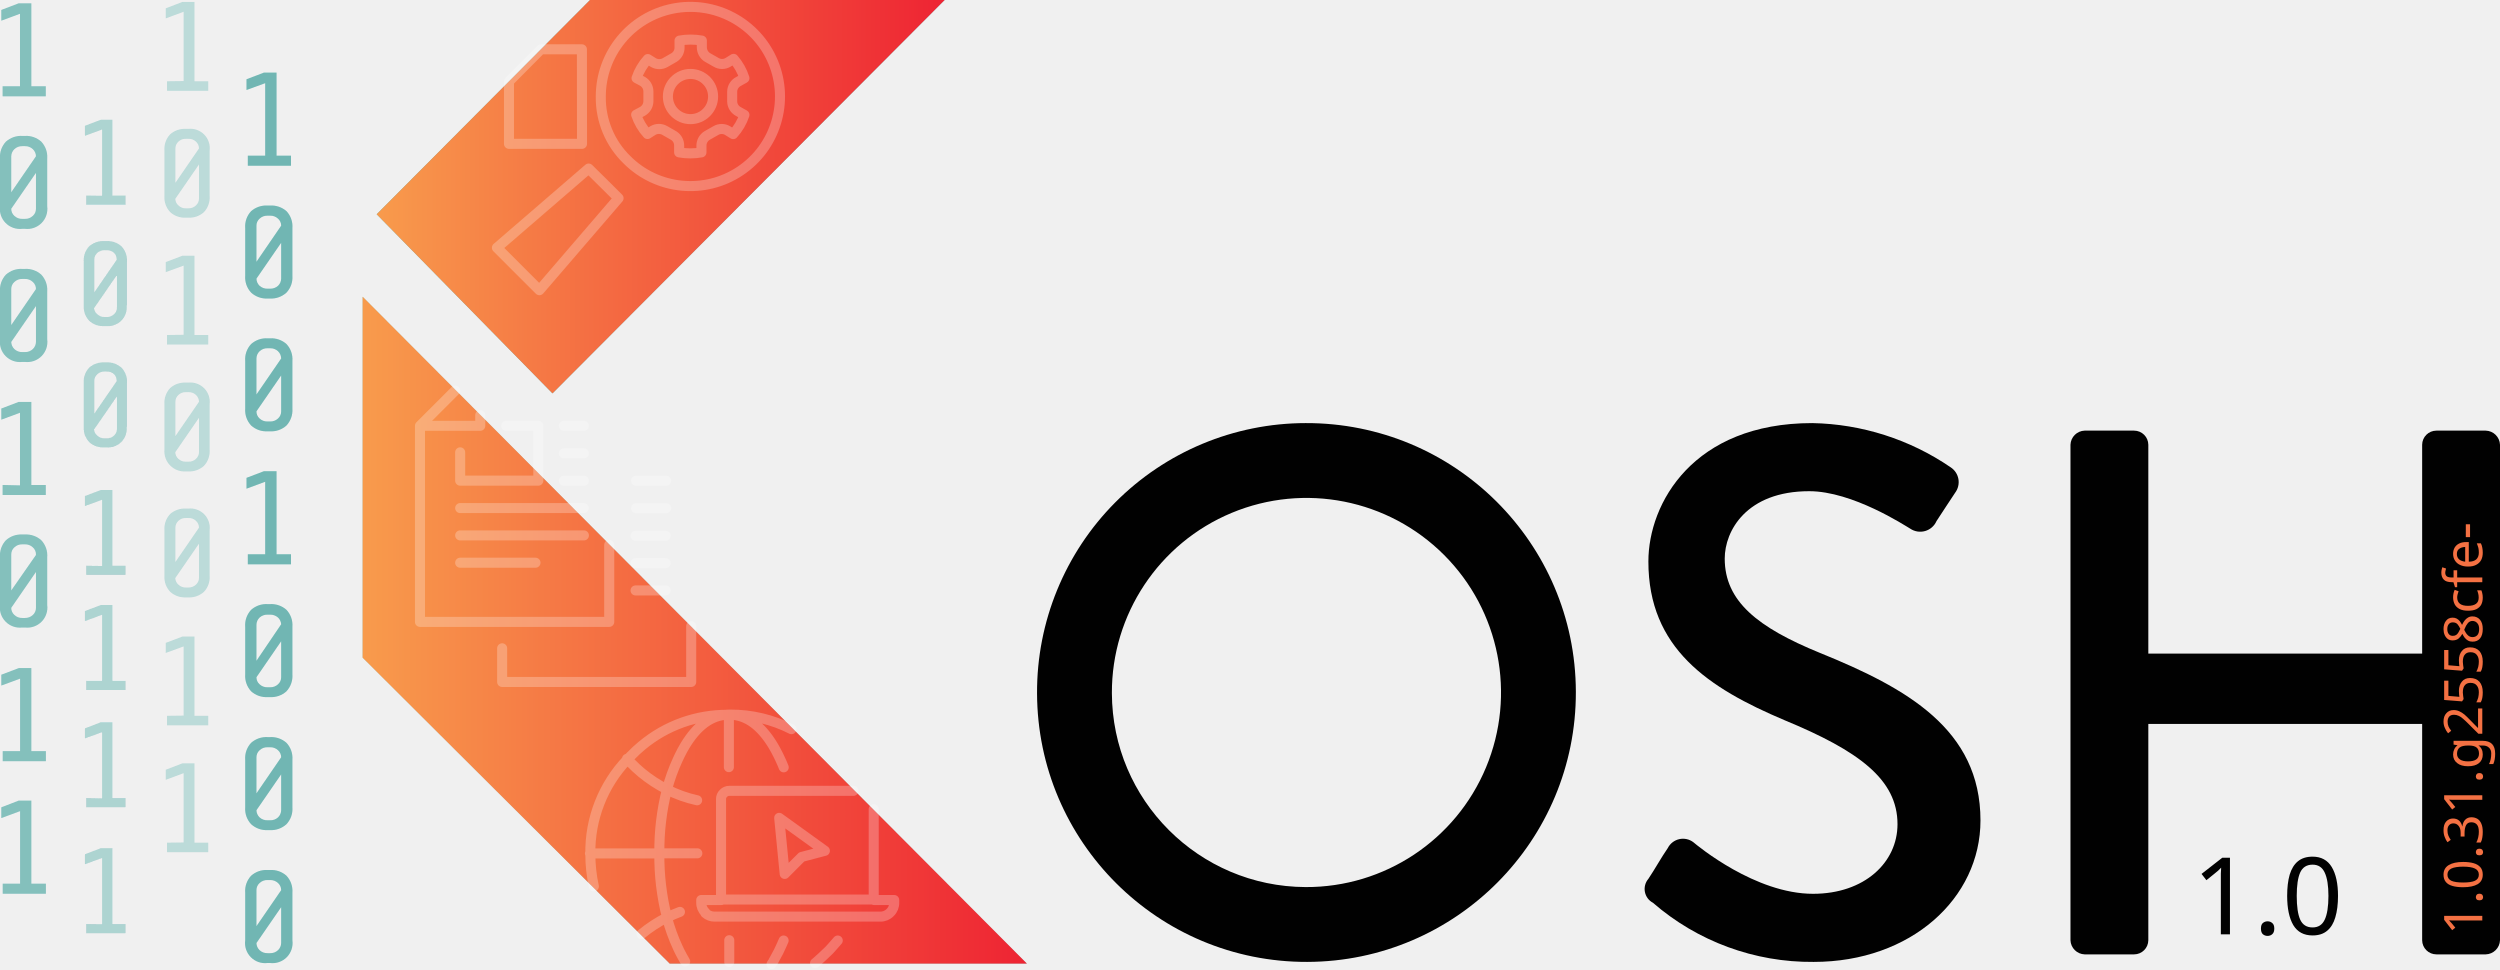
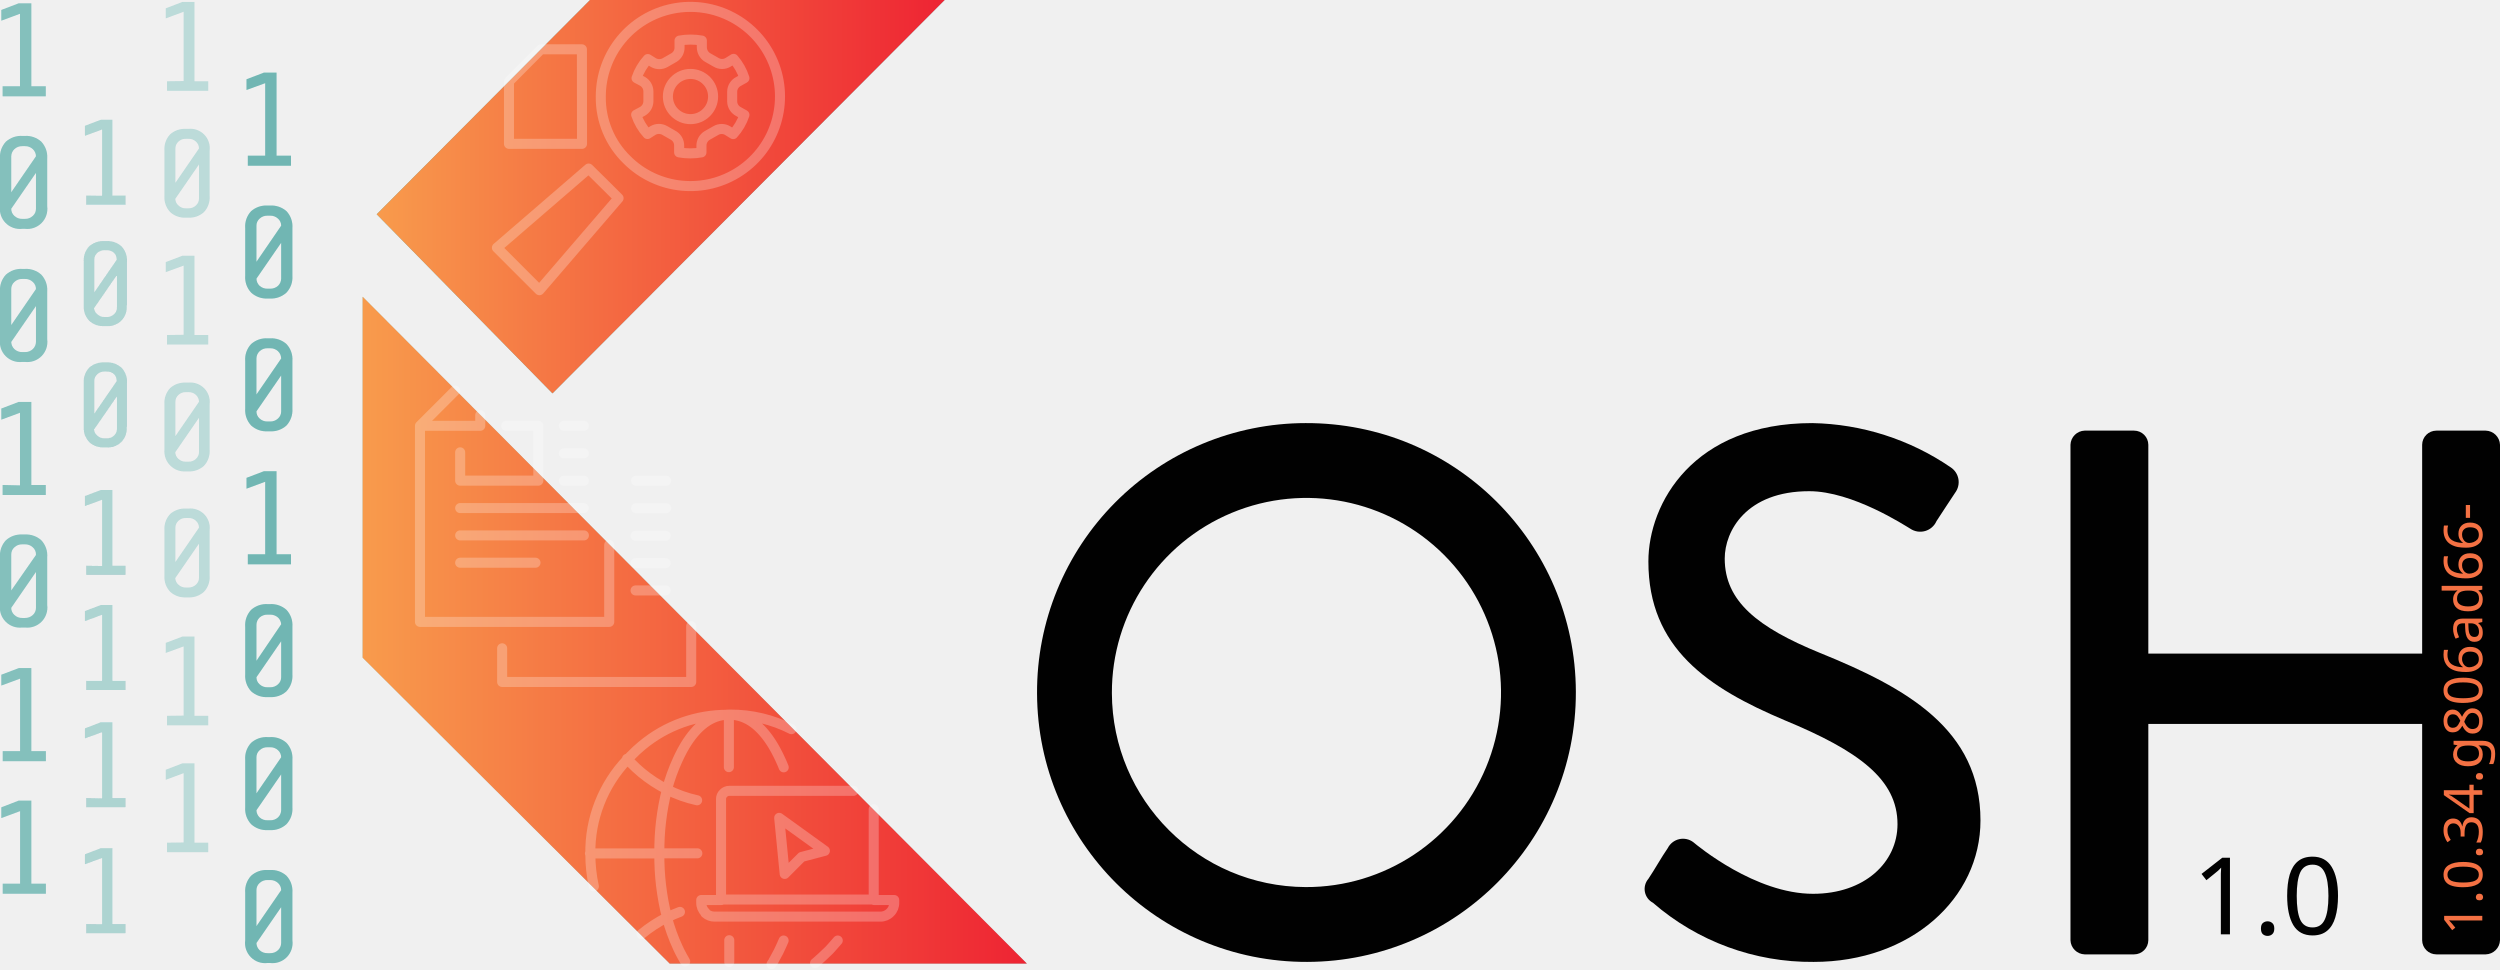
<svg xmlns="http://www.w3.org/2000/svg" xmlns:xlink="http://www.w3.org/1999/xlink" viewBox="0 0 248.88 96.48" version="1.1" id="svg4966">
  <defs id="defs4779">
    <style id="style4771">.cls-1{isolation:isolate;}.cls-2{fill:#010101;}.cls-10,.cls-12,.cls-3{fill:#afdedc;}.cls-10,.cls-11,.cls-12,.cls-13,.cls-3,.cls-9{mix-blend-mode:multiply;}.cls-4{fill:url(#New_Gradient_Swatch_copy_3);}.cls-5{fill:url(#New_Gradient_Swatch_copy_3-2);}.cls-6{opacity:0.25;}.cls-7,.cls-8{fill:none;stroke:#fff;stroke-linecap:round;stroke-linejoin:round;}.cls-7{fill-rule:evenodd;}.cls-10{opacity:0.7;}.cls-11,.cls-12{opacity:0.5;}.cls-13{opacity:0.65;}</style>
    <linearGradient id="New_Gradient_Swatch_copy_3" x1="37.5" y1="19.58" x2="94.04" y2="19.58" gradientUnits="userSpaceOnUse">
      <stop offset="0" stop-color="#f89b4c" id="stop4773" />
      <stop offset="1" stop-color="#ee2433" id="stop4775" />
    </linearGradient>
    <linearGradient id="New_Gradient_Swatch_copy_3-2" x1="36.1" y1="62.73" x2="102.23" y2="62.73" xlink:href="#New_Gradient_Swatch_copy_3" />
    <linearGradient xlink:href="#New_Gradient_Swatch_copy_3" id="linearGradient4972" gradientUnits="userSpaceOnUse" x1="37.5" y1="19.58" x2="94.04" y2="19.58" />
  </defs>
  <path class="cls-2" d="m 129.98,42.12 a 26.82,26.82 0 1 1 -26.74,26.89 26.77,26.77 0 0 1 26.74,-26.89 z m 0,46.19 a 19.37,19.37 0 1 0 -19.29,-19.3 19.37,19.37 0 0 0 19.29,19.3 z" id="path4781" style="isolation:isolate;fill:#010101" />
  <path class="cls-2" d="m 164.1,87.49 c 0.67,-1 1.26,-2.09 1.93,-3.06 a 1.7,1.7 0 0 1 2.54,-0.59 c 0.44,0.37 6.18,5.14 11.92,5.14 5.14,0 8.41,-3.13 8.41,-6.93 0,-4.47 -3.87,-7.3 -11.24,-10.35 -7.6,-3.21 -13.56,-7.16 -13.56,-15.8 0,-5.81 4.47,-13.78 16.31,-13.78 a 25.21,25.21 0 0 1 13.78,4.4 1.76,1.76 0 0 1 0.45,2.53 c -0.6,0.89 -1.27,1.94 -1.86,2.83 a 1.77,1.77 0 0 1 -2.61,0.75 c -0.52,-0.3 -5.74,-3.73 -10.06,-3.73 -6.25,0 -8.41,3.95 -8.41,6.71 0,4.24 3.27,6.85 9.46,9.38 8.64,3.5 16,7.6 16,16.69 0,7.75 -6.92,14.08 -16.61,14.08 a 24.07,24.07 0 0 1 -16,-5.89 1.55,1.55 0 0 1 -0.45,-2.38 z" id="path4783" style="isolation:isolate;fill:#010101" />
  <polygon class="cls-3" points="36.1,29.54 36.1,65.47 66.67,95.93 102.23,95.93 " id="polygon4793" style="isolation:isolate;mix-blend-mode:multiply;fill:#afdedc" />
  <polygon class="cls-3" points="55,39.16 94.04,0 58.74,0 37.5,21.33 " id="polygon4795" style="isolation:isolate;mix-blend-mode:multiply;fill:#afdedc" />
  <polygon class="cls-3" points="55,39.16 94.04,0 58.74,0 37.5,21.33 " id="polygon4797" style="isolation:isolate;mix-blend-mode:multiply;fill:#afdedc" />
  <polygon class="cls-4" points="55,39.16 94.04,0 58.74,0 37.5,21.33 " id="polygon4799" style="isolation:isolate;fill:url(#linearGradient4972)" />
  <polygon class="cls-5" points="36.1,29.54 36.1,65.47 66.67,95.93 102.23,95.93 " id="polygon4801" style="isolation:isolate;fill:url(#New_Gradient_Swatch_copy_3-2)" />
  <g class="cls-6" id="g4805" style="opacity:0.25;isolation:isolate">
    <path class="cls-7" d="m 140,443.25 v 2.82 h 7.78 v -5.46 h -3.2 m 7.74,5.47 h -2 m 0,-2.73 h 2 m 0,-2.74 h -2 M 140,448.8 h 12.3 M 142,439.55 v 1.06 h -6 v 19.52 h 18.84 v -7.67 M 136,440.61 l 3.51,-3.51 m 18,11.71 h 3 m 0,-2.73 h -3 m -13.33,16.68 v 3.35 H 163 v -5.56 m -23,-6.31 h 7.5 m 4.82,-2.72 H 140 m 20.46,5.48 h -3 m 0,-2.72 h 3 m 0,-2.72 h -3" transform="translate(-94.19,-398.22)" id="path4803" style="fill:none;fill-rule:evenodd;stroke:#ffffff;stroke-linecap:round;stroke-linejoin:round" />
  </g>
  <g class="cls-6" id="g4815" style="opacity:0.25;isolation:isolate">
    <polygon class="cls-8" points="50.67,8.11 50.67,14.32 57.94,14.32 57.93,4.91 53.85,4.91 " id="polygon4807" style="fill:none;stroke:#ffffff;stroke-linecap:round;stroke-linejoin:round" />
    <path class="cls-8" d="m 154.27,416.46 -1.48,-1.46 -9.13,7.88 v 0 l 4.23,4.23 v 0 l 7.88,-9.16 z" transform="translate(-94.19,-398.22)" id="path4809" style="fill:none;stroke:#ffffff;stroke-linecap:round;stroke-linejoin:round" />
    <path class="cls-8" d="m 156.62,414.14 a 8.92,8.92 0 1 0 -2.62,-6.31 8.6,8.6 0 0 0 2.62,6.31 z m 1.54,-7.82 -0.6,-0.32 a 5.42,5.42 0 0 1 1.12,-1.9 l 0.56,0.35 a 1.17,1.17 0 0 0 1.17,0 l 0.89,-0.51 a 1.15,1.15 0 0 0 0.54,-1 v -0.68 a 6.21,6.21 0 0 1 2.22,0 v 0.67 a 1.19,1.19 0 0 0 0.55,1 l 0.88,0.5 a 1.15,1.15 0 0 0 1.17,0 l 0.56,-0.35 a 5.4,5.4 0 0 1 1.08,1.92 l -0.59,0.33 a 1.16,1.16 0 0 0 -0.63,1 v 1 a 1.16,1.16 0 0 0 0.63,1 l 0.59,0.33 a 5.4,5.4 0 0 1 -1.12,1.91 l -0.56,-0.35 a 1.15,1.15 0 0 0 -1.17,0 l -0.88,0.5 a 1.18,1.18 0 0 0 -0.55,1 v 0.67 a 6.21,6.21 0 0 1 -2.22,0 v -0.67 a 1.15,1.15 0 0 0 -0.54,-1 l -0.89,-0.51 a 1.17,1.17 0 0 0 -1.17,0 l -0.55,0.35 a 5.38,5.38 0 0 1 -1.13,-1.92 l 0.6,-0.32 a 1.17,1.17 0 0 0 0.62,-1 v -1 a 1.17,1.17 0 0 0 -0.58,-1 z" transform="translate(-94.19,-398.22)" id="path4811" style="fill:none;stroke:#ffffff;stroke-linecap:round;stroke-linejoin:round" />
    <path class="cls-8" d="m 162.93,410.08 a 2.25,2.25 0 0 0 2.25,-2.25 2.25,2.25 0 1 0 -4.5,0 2.25,2.25 0 0 0 2.25,2.25 z" transform="translate(-94.19,-398.22)" id="path4813" style="fill:none;stroke:#ffffff;stroke-linecap:round;stroke-linejoin:round" />
  </g>
  <g class="cls-6" id="g4819" style="opacity:0.25;isolation:isolate">
    <path class="cls-7" d="m 166.75,474.59 v -5.22 h -0.16 c -1.6,0.06 -3,1.09 -4.2,3.07 -0.18,0.3 -0.36,0.63 -0.54,1 l -0.18,0.38 a 18.09,18.09 0 0 0 -1.08,3 12.61,12.61 0 0 0 3,1.07 m 3.14,-8.53 h 0.16 a 13.34,13.34 0 0 1 6.09,1.45 m 6.17,6.14 h -12.37 a 0.79,0.79 0 0 0 -0.57,0.25 0.76,0.76 0 0 0 -0.24,0.57 v 10 h 15.2 v -9 m -7.17,4.76 -1.69,1.69 -0.55,-5.58 4.55,3.28 z m -7.05,-14.16 c 1.6,0.06 3,1.09 4.2,3.07 0.18,0.3 0.36,0.63 0.54,1 l 0.18,0.38 c 0.12,0.26 0.24,0.52 0.34,0.79 m -18.9,11.85 a 14.8,14.8 0 0 1 -0.35,-3.23 v 0 a 13.32,13.32 0 0 1 3.68,-9.4 l 0.37,-0.38 a 14.06,14.06 0 0 1 1.08,-1 13.22,13.22 0 0 1 8.54,-3.07 M 161.88,489 a 12.26,12.26 0 0 0 -1.29,0.56 17.67,17.67 0 0 0 1.08,3 l 0.18,0.38 c 0.18,0.35 0.36,0.68 0.55,1 m -4.35,-2.73 a 13.68,13.68 0 0 1 2.54,-1.66 24.73,24.73 0 0 1 -0.76,-6.37 h -6.91 m 7.67,-6.38 a 24.78,24.78 0 0 0 -0.76,6.37 h 3.78 m -7,-9.41 0.37,0.39 a 14.06,14.06 0 0 0 1.08,1 13.68,13.68 0 0 0 2.54,1.66 m 10.4,17.39 0.08,-0.12 a 0.41,0.41 0 0 1 0.07,-0.11 q 0.27,-0.47 0.54,-1 l 0.18,-0.38 c 0.12,-0.24 0.22,-0.49 0.33,-0.74 m 5.39,0 c -0.21,0.25 -0.43,0.5 -0.65,0.74 -0.22,0.24 -0.24,0.26 -0.37,0.38 q -0.53,0.52 -1.08,1 l -0.16,0.13 M 166,487.82 h -2 v 0.24 a 1.31,1.31 0 0 0 0.41,1 v 0.06 a 1.34,1.34 0 0 0 0.92,0.35 h 16.48 a 1.32,1.32 0 0 0 1,-0.41 1.3,1.3 0 0 0 0.4,-1 v -0.24 h -2 m -14.42,4 V 494" transform="translate(-94.19,-398.22)" id="path4817" style="fill:none;fill-rule:evenodd;stroke:#ffffff;stroke-linecap:round;stroke-linejoin:round" />
  </g>
  <g class="cls-9" id="g4835" style="isolation:isolate;mix-blend-mode:multiply">
    <path class="cls-3" d="m 94.45,406.81 v 1 h 4.3 v -1 h -1.44 v -8.26 h -1.26 l -1.73,0.66 v 1.07 l 1.86,-0.69 v 7.22 z" transform="translate(-94.19,-398.22)" id="path4821" style="mix-blend-mode:multiply;fill:#afdedc" />
    <path class="cls-3" d="M 98.89,418.78 V 414 a 2.21,2.21 0 0 0 -0.59,-1.68 2.26,2.26 0 0 0 -1.63,-0.57 h -0.26 a 2.26,2.26 0 0 0 -1.63,0.57 2.21,2.21 0 0 0 -0.59,1.68 v 4.76 a 2,2 0 0 0 2.22,2.24 h 0.26 a 2,2 0 0 0 2.22,-2.25 z m -1.12,-5 -2.46,3.58 v -3.58 a 1,1 0 0 1 0.31,-0.71 1.09,1.09 0 0 1 0.79,-0.3 h 0.26 a 1.09,1.09 0 0 1 0.79,0.3 1,1 0 0 1 0.31,0.7 z m -2.46,5.22 2.46,-3.57 V 419 a 0.93,0.93 0 0 1 -0.31,0.71 1.09,1.09 0 0 1 -0.79,0.3 h -0.26 a 1.09,1.09 0 0 1 -0.79,-0.3 0.93,0.93 0 0 1 -0.31,-0.71 z" transform="translate(-94.19,-398.22)" id="path4823" style="mix-blend-mode:multiply;fill:#afdedc" />
    <path class="cls-3" d="m 98.89,432 v -4.76 a 2.21,2.21 0 0 0 -0.59,-1.68 2.26,2.26 0 0 0 -1.63,-0.57 h -0.26 a 2.26,2.26 0 0 0 -1.63,0.57 2.21,2.21 0 0 0 -0.59,1.68 V 432 a 2,2 0 0 0 2.22,2.25 h 0.26 A 2,2 0 0 0 98.89,432 Z m -1.12,-5 -2.46,3.58 V 427 a 0.93,0.93 0 0 1 0.31,-0.71 1.09,1.09 0 0 1 0.79,-0.3 h 0.26 a 1.09,1.09 0 0 1 0.79,0.3 0.93,0.93 0 0 1 0.31,0.71 z m -2.46,5.26 2.46,-3.57 v 3.57 a 1,1 0 0 1 -0.31,0.71 1.09,1.09 0 0 1 -0.79,0.3 h -0.26 a 1.09,1.09 0 0 1 -0.79,-0.3 1,1 0 0 1 -0.31,-0.71 z" transform="translate(-94.19,-398.22)" id="path4825" style="mix-blend-mode:multiply;fill:#afdedc" />
    <path class="cls-3" d="m 94.45,446.5 v 1 h 4.3 v -1 h -1.44 v -8.27 h -1.26 l -1.73,0.66 V 440 l 1.86,-0.69 v 7.23 z" transform="translate(-94.19,-398.22)" id="path4827" style="mix-blend-mode:multiply;fill:#afdedc" />
    <path class="cls-3" d="m 98.89,458.47 v -4.76 A 2.21,2.21 0 0 0 98.3,452 2.26,2.26 0 0 0 96.67,451.43 h -0.26 a 2.26,2.26 0 0 0 -1.63,0.57 2.21,2.21 0 0 0 -0.59,1.68 v 4.76 a 2,2 0 0 0 2.22,2.25 h 0.26 a 2,2 0 0 0 2.22,-2.25 z m -1.12,-5 -2.46,3.53 v -3.58 a 0.93,0.93 0 0 1 0.31,-0.71 1.09,1.09 0 0 1 0.79,-0.3 h 0.26 a 1.09,1.09 0 0 1 0.79,0.3 0.93,0.93 0 0 1 0.31,0.75 z m -2.46,5.26 2.46,-3.57 v 3.57 a 0.93,0.93 0 0 1 -0.31,0.71 1.09,1.09 0 0 1 -0.79,0.3 h -0.26 a 1.09,1.09 0 0 1 -0.79,-0.3 0.93,0.93 0 0 1 -0.31,-0.72 z" transform="translate(-94.19,-398.22)" id="path4829" style="mix-blend-mode:multiply;fill:#afdedc" />
    <path class="cls-3" d="m 94.46,473 v 1 h 4.3 v -1 h -1.45 v -8.27 h -1.25 l -1.74,0.66 v 1.08 l 1.87,-0.69 V 473 Z" transform="translate(-94.19,-398.22)" id="path4831" style="mix-blend-mode:multiply;fill:#afdedc" />
    <path class="cls-3" d="m 94.46,486.19 v 1 h 4.3 v -1 h -1.45 v -8.27 h -1.25 l -1.74,0.67 v 1.07 l 1.87,-0.69 v 7.22 z" transform="translate(-94.19,-398.22)" id="path4833" style="mix-blend-mode:multiply;fill:#afdedc" />
  </g>
  <g class="cls-9" id="g4851" style="isolation:isolate;mix-blend-mode:multiply">
    <path class="cls-3" d="m 118.86,413.72 v 1 h 4.3 v -1 h -1.44 v -8.27 h -1.26 l -1.73,0.66 v 1.07 l 1.86,-0.68 v 7.22 z" transform="translate(-94.19,-398.22)" id="path4837" style="mix-blend-mode:multiply;fill:#afdedc" />
    <path class="cls-3" d="m 123.3,425.69 v -4.77 a 2.21,2.21 0 0 0 -0.59,-1.68 2.3,2.3 0 0 0 -1.63,-0.56 h -0.26 a 2.3,2.3 0 0 0 -1.63,0.56 2.21,2.21 0 0 0 -0.59,1.68 v 4.77 a 2.2,2.2 0 0 0 0.6,1.67 2.26,2.26 0 0 0 1.62,0.58 h 0.26 a 2.26,2.26 0 0 0 1.62,-0.58 2.2,2.2 0 0 0 0.6,-1.67 z m -1.12,-5 -2.46,3.59 v -3.59 a 0.91,0.91 0 0 1 0.31,-0.7 1.09,1.09 0 0 1 0.79,-0.3 h 0.26 a 1.09,1.09 0 0 1 0.79,0.3 0.91,0.91 0 0 1 0.31,0.68 z m -2.46,5.27 2.46,-3.57 v 3.57 a 1,1 0 0 1 -0.31,0.71 1.13,1.13 0 0 1 -0.79,0.29 h -0.26 a 1.13,1.13 0 0 1 -0.79,-0.29 1,1 0 0 1 -0.31,-0.73 z" transform="translate(-94.19,-398.22)" id="path4839" style="mix-blend-mode:multiply;fill:#afdedc" />
    <path class="cls-3" d="m 123.3,438.91 v -4.76 a 2.21,2.21 0 0 0 -0.59,-1.68 2.26,2.26 0 0 0 -1.63,-0.57 h -0.26 a 2.26,2.26 0 0 0 -1.63,0.57 2.21,2.21 0 0 0 -0.59,1.68 v 4.76 a 2.23,2.23 0 0 0 0.6,1.68 2.26,2.26 0 0 0 1.62,0.57 h 0.26 a 2.26,2.26 0 0 0 1.62,-0.57 2.23,2.23 0 0 0 0.6,-1.68 z m -1.12,-5 -2.46,3.58 v -3.59 a 1,1 0 0 1 0.31,-0.71 1.09,1.09 0 0 1 0.79,-0.3 h 0.26 a 1.09,1.09 0 0 1 0.79,0.3 1,1 0 0 1 0.31,0.71 z m -2.46,5.26 2.46,-3.57 v 3.57 a 0.93,0.93 0 0 1 -0.31,0.71 1.09,1.09 0 0 1 -0.79,0.3 h -0.26 a 1.09,1.09 0 0 1 -0.79,-0.3 0.93,0.93 0 0 1 -0.31,-0.72 z" transform="translate(-94.19,-398.22)" id="path4841" style="mix-blend-mode:multiply;fill:#afdedc" />
    <path class="cls-3" d="m 118.86,453.4 v 1 h 4.3 v -1 h -1.44 v -8.27 h -1.26 l -1.73,0.66 v 1.08 l 1.86,-0.69 v 7.22 z" transform="translate(-94.19,-398.22)" id="path4843" style="mix-blend-mode:multiply;fill:#afdedc" />
    <path class="cls-3" d="m 123.3,465.37 v -4.76 a 2.21,2.21 0 0 0 -0.59,-1.68 2.26,2.26 0 0 0 -1.63,-0.57 h -0.26 a 2.26,2.26 0 0 0 -1.63,0.57 2.21,2.21 0 0 0 -0.59,1.68 v 4.76 a 2.23,2.23 0 0 0 0.6,1.68 2.26,2.26 0 0 0 1.62,0.57 h 0.26 a 2.26,2.26 0 0 0 1.62,-0.57 2.23,2.23 0 0 0 0.6,-1.68 z m -1.12,-5 -2.46,3.63 v -3.59 a 1,1 0 0 1 0.31,-0.71 1.13,1.13 0 0 1 0.79,-0.29 h 0.26 a 1.13,1.13 0 0 1 0.79,0.29 1,1 0 0 1 0.31,0.66 z m -2.46,5.27 2.46,-3.58 v 3.58 a 0.91,0.91 0 0 1 -0.31,0.7 1.09,1.09 0 0 1 -0.79,0.3 h -0.26 a 1.09,1.09 0 0 1 -0.79,-0.3 0.91,0.91 0 0 1 -0.31,-0.71 z" transform="translate(-94.19,-398.22)" id="path4845" style="mix-blend-mode:multiply;fill:#afdedc" />
    <path class="cls-3" d="m 123.3,478.61 v -4.76 a 2.21,2.21 0 0 0 -0.59,-1.68 2.26,2.26 0 0 0 -1.63,-0.57 h -0.26 a 2.26,2.26 0 0 0 -1.63,0.57 2.21,2.21 0 0 0 -0.59,1.68 v 4.76 a 2.2,2.2 0 0 0 0.6,1.67 2.26,2.26 0 0 0 1.62,0.58 h 0.26 a 2.26,2.26 0 0 0 1.62,-0.58 2.2,2.2 0 0 0 0.6,-1.67 z m -1.12,-5 -2.46,3.59 v -3.59 a 0.93,0.93 0 0 1 0.31,-0.7 1.09,1.09 0 0 1 0.79,-0.3 h 0.26 a 1.09,1.09 0 0 1 0.79,0.3 0.93,0.93 0 0 1 0.31,0.68 z m -2.46,5.27 2.46,-3.57 v 3.57 a 1,1 0 0 1 -0.31,0.71 1.09,1.09 0 0 1 -0.79,0.29 h -0.26 a 1.09,1.09 0 0 1 -0.79,-0.29 1,1 0 0 1 -0.31,-0.73 z" transform="translate(-94.19,-398.22)" id="path4847" style="mix-blend-mode:multiply;fill:#afdedc" />
    <path class="cls-3" d="m 123.3,491.84 v -4.76 a 2.21,2.21 0 0 0 -0.59,-1.68 2.26,2.26 0 0 0 -1.63,-0.57 h -0.26 a 2.26,2.26 0 0 0 -1.63,0.57 2.21,2.21 0 0 0 -0.59,1.68 v 4.76 a 2,2 0 0 0 2.22,2.25 h 0.26 a 2,2 0 0 0 2.22,-2.25 z m -1.12,-5 -2.46,3.58 v -3.58 a 0.93,0.93 0 0 1 0.31,-0.71 1.09,1.09 0 0 1 0.79,-0.3 h 0.26 a 1.09,1.09 0 0 1 0.79,0.3 0.93,0.93 0 0 1 0.31,0.7 z m -2.46,5.26 2.46,-3.57 v 3.57 a 1,1 0 0 1 -0.31,0.71 1.09,1.09 0 0 1 -0.79,0.3 h -0.26 a 1.09,1.09 0 0 1 -0.79,-0.3 1,1 0 0 1 -0.31,-0.72 z" transform="translate(-94.19,-398.22)" id="path4849" style="mix-blend-mode:multiply;fill:#afdedc" />
  </g>
  <path class="cls-10" d="m 16.63,8.09 v 0.95 h 4.1 V 8.09 h -1.37 v -7.9 h -1.2 L 16.5,0.83 v 1 l 1.78,-0.66 v 6.9 z" id="path4853" style="opacity:0.7;isolation:isolate;mix-blend-mode:multiply;fill:#afdedc" />
  <path class="cls-10" d="M 20.87,19.53 V 14.98 A 1.93,1.93 0 0 0 18.75,12.83 H 18.5 a 2.18,2.18 0 0 0 -1.56,0.54 2.14,2.14 0 0 0 -0.57,1.61 v 4.55 a 2.11,2.11 0 0 0 0.58,1.59 2.13,2.13 0 0 0 1.55,0.55 h 0.25 a 2.15,2.15 0 0 0 1.55,-0.55 2.1,2.1 0 0 0 0.57,-1.59 z m -1.06,-4.75 -2.35,3.42 v -3.42 a 0.91,0.91 0 0 1 0.3,-0.68 1,1 0 0 1 0.75,-0.28 h 0.25 a 1,1 0 0 1 0.75,0.28 0.91,0.91 0 0 1 0.3,0.68 z m -2.35,5 2.35,-3.41 v 3.41 a 0.89,0.89 0 0 1 -0.3,0.67 1.05,1.05 0 0 1 -0.75,0.29 h -0.25 a 1,1 0 0 1 -0.75,-0.29 0.89,0.89 0 0 1 -0.31,-0.67 z" id="path4855" style="opacity:0.7;isolation:isolate;mix-blend-mode:multiply;fill:#afdedc" />
  <path class="cls-10" d="m 16.63,33.35 v 0.95 h 4.1 v -0.95 h -1.37 v -7.89 h -1.2 l -1.66,0.63 v 1 l 1.78,-0.65 v 6.89 z" id="path4857" style="opacity:0.7;isolation:isolate;mix-blend-mode:multiply;fill:#afdedc" />
  <path class="cls-10" d="M 20.87,44.78 V 40.24 A 1.93,1.93 0 0 0 18.75,38.09 H 18.5 a 2.18,2.18 0 0 0 -1.56,0.54 2.14,2.14 0 0 0 -0.57,1.61 v 4.54 a 2,2 0 0 0 2.13,2.15 h 0.25 a 2.15,2.15 0 0 0 1.55,-0.55 2.11,2.11 0 0 0 0.57,-1.6 z M 19.81,40 17.46,43.42 V 40 a 0.91,0.91 0 0 1 0.3,-0.68 1,1 0 0 1 0.75,-0.28 h 0.25 a 1,1 0 0 1 0.75,0.28 0.91,0.91 0 0 1 0.3,0.68 z m -2.35,5 2.35,-3.41 V 45 a 0.9,0.9 0 0 1 -0.3,0.68 1,1 0 0 1 -0.75,0.28 h -0.25 a 1,1 0 0 1 -0.75,-0.28 0.9,0.9 0 0 1 -0.31,-0.66 z" id="path4859" style="opacity:0.7;isolation:isolate;mix-blend-mode:multiply;fill:#afdedc" />
  <path class="cls-10" d="m 16.63,71.26 v 0.95 h 4.1 v -0.95 h -1.37 v -7.89 h -1.2 L 16.5,64 v 1 l 1.78,-0.65 v 6.89 z" id="path4861" style="opacity:0.7;isolation:isolate;mix-blend-mode:multiply;fill:#afdedc" />
  <path class="cls-10" d="M 20.87,57.32 V 52.78 A 1.93,1.93 0 0 0 18.75,50.63 H 18.5 a 2.18,2.18 0 0 0 -1.56,0.54 2.14,2.14 0 0 0 -0.57,1.61 v 4.55 a 2.09,2.09 0 0 0 0.58,1.59 2.13,2.13 0 0 0 1.55,0.55 h 0.25 a 2.15,2.15 0 0 0 1.55,-0.55 2.09,2.09 0 0 0 0.57,-1.6 z m -1.06,-4.79 -2.35,3.42 v -3.42 a 0.91,0.91 0 0 1 0.3,-0.68 1,1 0 0 1 0.75,-0.28 h 0.25 a 1,1 0 0 1 0.75,0.28 0.91,0.91 0 0 1 0.3,0.68 z m -2.35,5 2.35,-3.41 v 3.41 a 0.89,0.89 0 0 1 -0.3,0.67 1.05,1.05 0 0 1 -0.75,0.29 H 18.51 A 1,1 0 0 1 17.76,58.2 0.89,0.89 0 0 1 17.45,57.56 Z" id="path4863" style="opacity:0.7;isolation:isolate;mix-blend-mode:multiply;fill:#afdedc" />
  <path class="cls-10" d="m 16.63,83.89 v 0.95 h 4.1 v -0.95 h -1.37 v -7.9 h -1.2 l -1.66,0.64 v 1 l 1.78,-0.66 v 6.9 z" id="path4865" style="opacity:0.7;isolation:isolate;mix-blend-mode:multiply;fill:#afdedc" />
  <g class="cls-11" id="g4881" style="opacity:0.5;isolation:isolate;mix-blend-mode:multiply">
    <path class="cls-12" d="m 102.77,417.69 v 0.91 h 3.92 v -0.91 h -1.31 v -7.55 h -1.15 l -1.58,0.6 v 1 l 1.7,-0.63 v 6.6 z" transform="translate(-94.19,-398.22)" id="path4867" style="opacity:0.5;mix-blend-mode:multiply;fill:#afdedc" />
    <path class="cls-12" d="m 106.83,428.63 v -4.35 a 2,2 0 0 0 -0.55,-1.54 2.07,2.07 0 0 0 -1.48,-0.52 h -0.24 a 2.09,2.09 0 0 0 -1.49,0.52 2,2 0 0 0 -0.54,1.54 v 4.35 a 2,2 0 0 0 0.55,1.53 2,2 0 0 0 1.48,0.52 h 0.24 a 1.86,1.86 0 0 0 2,-2.05 z m -1,-4.58 -2.25,3.27 v -3.27 a 0.87,0.87 0 0 1 0.29,-0.65 1,1 0 0 1 0.72,-0.27 h 0.24 a 1,1 0 0 1 0.72,0.27 0.86,0.86 0 0 1 0.25,0.65 z m -2.25,4.81 2.25,-3.26 v 3.26 a 0.84,0.84 0 0 1 -0.28,0.64 1,1 0 0 1 -0.72,0.28 h -0.24 a 1,1 0 0 1 -0.72,-0.28 0.85,0.85 0 0 1 -0.32,-0.64 z" transform="translate(-94.19,-398.22)" id="path4869" style="opacity:0.5;mix-blend-mode:multiply;fill:#afdedc" />
    <path class="cls-12" d="m 102.77,466 v 0.91 h 3.92 V 466 h -1.31 v -7.55 h -1.15 l -1.58,0.6 v 1 l 1.7,-0.63 V 466 Z" transform="translate(-94.19,-398.22)" id="path4871" style="opacity:0.5;mix-blend-mode:multiply;fill:#afdedc" />
    <path class="cls-12" d="m 102.77,490.21 v 0.91 h 3.92 v -0.91 h -1.31 v -7.55 h -1.15 l -1.58,0.6 v 1 l 1.7,-0.63 v 6.6 z" transform="translate(-94.19,-398.22)" id="path4873" style="opacity:0.5;mix-blend-mode:multiply;fill:#afdedc" />
    <path class="cls-12" d="m 102.77,454.54 v 0.91 h 3.92 v -0.91 h -1.31 V 447 h -1.15 l -1.58,0.6 v 1 l 1.7,-0.63 v 6.6 z" transform="translate(-94.19,-398.22)" id="path4875" style="opacity:0.5;mix-blend-mode:multiply;fill:#afdedc" />
    <path class="cls-12" d="m 106.83,440.71 v -4.35 a 2,2 0 0 0 -0.55,-1.54 2.07,2.07 0 0 0 -1.48,-0.52 h -0.24 a 2.09,2.09 0 0 0 -1.49,0.52 2,2 0 0 0 -0.54,1.54 v 4.35 a 2,2 0 0 0 0.55,1.53 2,2 0 0 0 1.48,0.52 h 0.24 a 1.86,1.86 0 0 0 2,-2.05 z m -1,-4.58 -2.25,3.27 v -3.27 a 0.87,0.87 0 0 1 0.29,-0.65 1,1 0 0 1 0.72,-0.27 h 0.24 a 1,1 0 0 1 0.72,0.27 0.86,0.86 0 0 1 0.25,0.65 z m -2.25,4.81 2.25,-3.26 v 3.26 a 0.84,0.84 0 0 1 -0.28,0.64 1,1 0 0 1 -0.72,0.28 h -0.24 a 1,1 0 0 1 -0.72,-0.28 0.85,0.85 0 0 1 -0.32,-0.64 z" transform="translate(-94.19,-398.22)" id="path4877" style="opacity:0.5;mix-blend-mode:multiply;fill:#afdedc" />
    <path class="cls-12" d="m 102.77,477.67 v 0.91 h 3.92 v -0.91 h -1.31 v -7.55 h -1.15 l -1.58,0.61 v 1 l 1.7,-0.62 v 6.59 z" transform="translate(-94.19,-398.22)" id="path4879" style="opacity:0.5;mix-blend-mode:multiply;fill:#afdedc" />
  </g>
  <g class="cls-11" id="g4897" style="opacity:0.5;isolation:isolate;mix-blend-mode:multiply">
    <path class="cls-12" d="m 102.77,417.69 v 0.91 h 3.92 v -0.91 h -1.31 v -7.55 h -1.15 l -1.58,0.6 v 1 l 1.7,-0.63 v 6.6 z" transform="translate(-94.19,-398.22)" id="path4883" style="opacity:0.5;mix-blend-mode:multiply;fill:#afdedc" />
    <path class="cls-12" d="m 106.83,428.63 v -4.35 a 2,2 0 0 0 -0.55,-1.54 2.07,2.07 0 0 0 -1.48,-0.52 h -0.24 a 2.09,2.09 0 0 0 -1.49,0.52 2,2 0 0 0 -0.54,1.54 v 4.35 a 2,2 0 0 0 0.55,1.53 2,2 0 0 0 1.48,0.52 h 0.24 a 1.86,1.86 0 0 0 2,-2.05 z m -1,-4.58 -2.25,3.27 v -3.27 a 0.87,0.87 0 0 1 0.29,-0.65 1,1 0 0 1 0.72,-0.27 h 0.24 a 1,1 0 0 1 0.72,0.27 0.86,0.86 0 0 1 0.25,0.65 z m -2.25,4.81 2.25,-3.26 v 3.26 a 0.84,0.84 0 0 1 -0.28,0.64 1,1 0 0 1 -0.72,0.28 h -0.24 a 1,1 0 0 1 -0.72,-0.28 0.85,0.85 0 0 1 -0.32,-0.64 z" transform="translate(-94.19,-398.22)" id="path4885" style="opacity:0.5;mix-blend-mode:multiply;fill:#afdedc" />
    <path class="cls-12" d="m 102.77,466 v 0.91 h 3.92 V 466 h -1.31 v -7.55 h -1.15 l -1.58,0.6 v 1 l 1.7,-0.63 V 466 Z" transform="translate(-94.19,-398.22)" id="path4887" style="opacity:0.5;mix-blend-mode:multiply;fill:#afdedc" />
    <path class="cls-12" d="m 102.77,490.21 v 0.91 h 3.92 v -0.91 h -1.31 v -7.55 h -1.15 l -1.58,0.6 v 1 l 1.7,-0.63 v 6.6 z" transform="translate(-94.19,-398.22)" id="path4889" style="opacity:0.5;mix-blend-mode:multiply;fill:#afdedc" />
    <path class="cls-12" d="m 102.77,454.54 v 0.91 h 3.92 v -0.91 h -1.31 V 447 h -1.15 l -1.58,0.6 v 1 l 1.7,-0.63 v 6.6 z" transform="translate(-94.19,-398.22)" id="path4891" style="opacity:0.5;mix-blend-mode:multiply;fill:#afdedc" />
    <path class="cls-12" d="m 106.83,440.71 v -4.35 a 2,2 0 0 0 -0.55,-1.54 2.07,2.07 0 0 0 -1.48,-0.52 h -0.24 a 2.09,2.09 0 0 0 -1.49,0.52 2,2 0 0 0 -0.54,1.54 v 4.35 a 2,2 0 0 0 0.55,1.53 2,2 0 0 0 1.48,0.52 h 0.24 a 1.86,1.86 0 0 0 2,-2.05 z m -1,-4.58 -2.25,3.27 v -3.27 a 0.87,0.87 0 0 1 0.29,-0.65 1,1 0 0 1 0.72,-0.27 h 0.24 a 1,1 0 0 1 0.72,0.27 0.86,0.86 0 0 1 0.25,0.65 z m -2.25,4.81 2.25,-3.26 v 3.26 a 0.84,0.84 0 0 1 -0.28,0.64 1,1 0 0 1 -0.72,0.28 h -0.24 a 1,1 0 0 1 -0.72,-0.28 0.85,0.85 0 0 1 -0.32,-0.64 z" transform="translate(-94.19,-398.22)" id="path4893" style="opacity:0.5;mix-blend-mode:multiply;fill:#afdedc" />
    <path class="cls-12" d="m 102.77,477.67 v 0.91 h 3.92 v -0.91 h -1.31 v -7.55 h -1.15 l -1.58,0.61 v 1 l 1.7,-0.62 v 6.59 z" transform="translate(-94.19,-398.22)" id="path4895" style="opacity:0.5;mix-blend-mode:multiply;fill:#afdedc" />
  </g>
  <g class="cls-11" id="g4913" style="opacity:0.5;isolation:isolate;mix-blend-mode:multiply">
    <path class="cls-12" d="m 102.77,417.69 v 0.91 h 3.92 v -0.91 h -1.31 v -7.55 h -1.15 l -1.58,0.6 v 1 l 1.7,-0.63 v 6.6 z" transform="translate(-94.19,-398.22)" id="path4899" style="opacity:0.5;mix-blend-mode:multiply;fill:#afdedc" />
    <path class="cls-12" d="m 106.83,428.63 v -4.35 a 2,2 0 0 0 -0.55,-1.54 2.07,2.07 0 0 0 -1.48,-0.52 h -0.24 a 2.09,2.09 0 0 0 -1.49,0.52 2,2 0 0 0 -0.54,1.54 v 4.35 a 2,2 0 0 0 0.55,1.53 2,2 0 0 0 1.48,0.52 h 0.24 a 1.86,1.86 0 0 0 2,-2.05 z m -1,-4.58 -2.25,3.27 v -3.27 a 0.87,0.87 0 0 1 0.29,-0.65 1,1 0 0 1 0.72,-0.27 h 0.24 a 1,1 0 0 1 0.72,0.27 0.86,0.86 0 0 1 0.25,0.65 z m -2.25,4.81 2.25,-3.26 v 3.26 a 0.84,0.84 0 0 1 -0.28,0.64 1,1 0 0 1 -0.72,0.28 h -0.24 a 1,1 0 0 1 -0.72,-0.28 0.85,0.85 0 0 1 -0.32,-0.64 z" transform="translate(-94.19,-398.22)" id="path4901" style="opacity:0.5;mix-blend-mode:multiply;fill:#afdedc" />
    <path class="cls-12" d="m 102.77,466 v 0.91 h 3.92 V 466 h -1.31 v -7.55 h -1.15 l -1.58,0.6 v 1 l 1.7,-0.63 V 466 Z" transform="translate(-94.19,-398.22)" id="path4903" style="opacity:0.5;mix-blend-mode:multiply;fill:#afdedc" />
    <path class="cls-12" d="m 102.77,490.21 v 0.91 h 3.92 v -0.91 h -1.31 v -7.55 h -1.15 l -1.58,0.6 v 1 l 1.7,-0.63 v 6.6 z" transform="translate(-94.19,-398.22)" id="path4905" style="opacity:0.5;mix-blend-mode:multiply;fill:#afdedc" />
    <path class="cls-12" d="m 102.77,454.54 v 0.91 h 3.92 v -0.91 h -1.31 V 447 h -1.15 l -1.58,0.6 v 1 l 1.7,-0.63 v 6.6 z" transform="translate(-94.19,-398.22)" id="path4907" style="opacity:0.5;mix-blend-mode:multiply;fill:#afdedc" />
    <path class="cls-12" d="m 106.83,440.71 v -4.35 a 2,2 0 0 0 -0.55,-1.54 2.07,2.07 0 0 0 -1.48,-0.52 h -0.24 a 2.09,2.09 0 0 0 -1.49,0.52 2,2 0 0 0 -0.54,1.54 v 4.35 a 2,2 0 0 0 0.55,1.53 2,2 0 0 0 1.48,0.52 h 0.24 a 1.86,1.86 0 0 0 2,-2.05 z m -1,-4.58 -2.25,3.27 v -3.27 a 0.87,0.87 0 0 1 0.29,-0.65 1,1 0 0 1 0.72,-0.27 h 0.24 a 1,1 0 0 1 0.72,0.27 0.86,0.86 0 0 1 0.25,0.65 z m -2.25,4.81 2.25,-3.26 v 3.26 a 0.84,0.84 0 0 1 -0.28,0.64 1,1 0 0 1 -0.72,0.28 h -0.24 a 1,1 0 0 1 -0.72,-0.28 0.85,0.85 0 0 1 -0.32,-0.64 z" transform="translate(-94.19,-398.22)" id="path4909" style="opacity:0.5;mix-blend-mode:multiply;fill:#afdedc" />
    <path class="cls-12" d="m 102.77,477.67 v 0.91 h 3.92 v -0.91 h -1.31 v -7.55 h -1.15 l -1.58,0.61 v 1 l 1.7,-0.62 v 6.59 z" transform="translate(-94.19,-398.22)" id="path4911" style="opacity:0.5;mix-blend-mode:multiply;fill:#afdedc" />
  </g>
  <g class="cls-11" id="g4929" style="opacity:0.5;isolation:isolate;mix-blend-mode:multiply">
    <path class="cls-12" d="m 102.77,417.69 v 0.91 h 3.92 v -0.91 h -1.31 v -7.55 h -1.15 l -1.58,0.6 v 1 l 1.7,-0.63 v 6.6 z" transform="translate(-94.19,-398.22)" id="path4915" style="opacity:0.5;mix-blend-mode:multiply;fill:#afdedc" />
    <path class="cls-12" d="m 106.83,428.63 v -4.35 a 2,2 0 0 0 -0.55,-1.54 2.07,2.07 0 0 0 -1.48,-0.52 h -0.24 a 2.09,2.09 0 0 0 -1.49,0.52 2,2 0 0 0 -0.54,1.54 v 4.35 a 2,2 0 0 0 0.55,1.53 2,2 0 0 0 1.48,0.52 h 0.24 a 1.86,1.86 0 0 0 2,-2.05 z m -1,-4.58 -2.25,3.27 v -3.27 a 0.87,0.87 0 0 1 0.29,-0.65 1,1 0 0 1 0.72,-0.27 h 0.24 a 1,1 0 0 1 0.72,0.27 0.86,0.86 0 0 1 0.25,0.65 z m -2.25,4.81 2.25,-3.26 v 3.26 a 0.84,0.84 0 0 1 -0.28,0.64 1,1 0 0 1 -0.72,0.28 h -0.24 a 1,1 0 0 1 -0.72,-0.28 0.85,0.85 0 0 1 -0.32,-0.64 z" transform="translate(-94.19,-398.22)" id="path4917" style="opacity:0.5;mix-blend-mode:multiply;fill:#afdedc" />
    <path class="cls-12" d="m 102.77,466 v 0.91 h 3.92 V 466 h -1.31 v -7.55 h -1.15 l -1.58,0.6 v 1 l 1.7,-0.63 V 466 Z" transform="translate(-94.19,-398.22)" id="path4919" style="opacity:0.5;mix-blend-mode:multiply;fill:#afdedc" />
    <path class="cls-12" d="m 102.77,490.21 v 0.91 h 3.92 v -0.91 h -1.31 v -7.55 h -1.15 l -1.58,0.6 v 1 l 1.7,-0.63 v 6.6 z" transform="translate(-94.19,-398.22)" id="path4921" style="opacity:0.5;mix-blend-mode:multiply;fill:#afdedc" />
    <path class="cls-12" d="m 102.77,454.54 v 0.91 h 3.92 v -0.91 h -1.31 V 447 h -1.15 l -1.58,0.6 v 1 l 1.7,-0.63 v 6.6 z" transform="translate(-94.19,-398.22)" id="path4923" style="opacity:0.5;mix-blend-mode:multiply;fill:#afdedc" />
    <path class="cls-12" d="m 106.83,440.71 v -4.35 a 2,2 0 0 0 -0.55,-1.54 2.07,2.07 0 0 0 -1.48,-0.52 h -0.24 a 2.09,2.09 0 0 0 -1.49,0.52 2,2 0 0 0 -0.54,1.54 v 4.35 a 2,2 0 0 0 0.55,1.53 2,2 0 0 0 1.48,0.52 h 0.24 a 1.86,1.86 0 0 0 2,-2.05 z m -1,-4.58 -2.25,3.27 v -3.27 a 0.87,0.87 0 0 1 0.29,-0.65 1,1 0 0 1 0.72,-0.27 h 0.24 a 1,1 0 0 1 0.72,0.27 0.86,0.86 0 0 1 0.25,0.65 z m -2.25,4.81 2.25,-3.26 v 3.26 a 0.84,0.84 0 0 1 -0.28,0.64 1,1 0 0 1 -0.72,0.28 h -0.24 a 1,1 0 0 1 -0.72,-0.28 0.85,0.85 0 0 1 -0.32,-0.64 z" transform="translate(-94.19,-398.22)" id="path4925" style="opacity:0.5;mix-blend-mode:multiply;fill:#afdedc" />
    <path class="cls-12" d="m 102.77,477.67 v 0.91 h 3.92 v -0.91 h -1.31 v -7.55 h -1.15 l -1.58,0.61 v 1 l 1.7,-0.62 v 6.59 z" transform="translate(-94.19,-398.22)" id="path4927" style="opacity:0.5;mix-blend-mode:multiply;fill:#afdedc" />
  </g>
  <g class="cls-9" id="g4945" style="isolation:isolate;mix-blend-mode:multiply">
    <path class="cls-3" d="m 118.86,413.72 v 1 h 4.3 v -1 h -1.44 v -8.27 h -1.26 l -1.73,0.66 v 1.07 l 1.86,-0.68 v 7.22 z" transform="translate(-94.19,-398.22)" id="path4931" style="mix-blend-mode:multiply;fill:#afdedc" />
    <path class="cls-3" d="m 123.3,425.69 v -4.77 a 2.21,2.21 0 0 0 -0.59,-1.68 2.3,2.3 0 0 0 -1.63,-0.56 h -0.26 a 2.3,2.3 0 0 0 -1.63,0.56 2.21,2.21 0 0 0 -0.59,1.68 v 4.77 a 2.2,2.2 0 0 0 0.6,1.67 2.26,2.26 0 0 0 1.62,0.58 h 0.26 a 2.26,2.26 0 0 0 1.62,-0.58 2.2,2.2 0 0 0 0.6,-1.67 z m -1.12,-5 -2.46,3.59 v -3.59 a 0.91,0.91 0 0 1 0.31,-0.7 1.09,1.09 0 0 1 0.79,-0.3 h 0.26 a 1.09,1.09 0 0 1 0.79,0.3 0.91,0.91 0 0 1 0.31,0.68 z m -2.46,5.27 2.46,-3.57 v 3.57 a 1,1 0 0 1 -0.31,0.71 1.13,1.13 0 0 1 -0.79,0.29 h -0.26 a 1.13,1.13 0 0 1 -0.79,-0.29 1,1 0 0 1 -0.31,-0.73 z" transform="translate(-94.19,-398.22)" id="path4933" style="mix-blend-mode:multiply;fill:#afdedc" />
    <path class="cls-3" d="m 123.3,438.91 v -4.76 a 2.21,2.21 0 0 0 -0.59,-1.68 2.26,2.26 0 0 0 -1.63,-0.57 h -0.26 a 2.26,2.26 0 0 0 -1.63,0.57 2.21,2.21 0 0 0 -0.59,1.68 v 4.76 a 2.23,2.23 0 0 0 0.6,1.68 2.26,2.26 0 0 0 1.62,0.57 h 0.26 a 2.26,2.26 0 0 0 1.62,-0.57 2.23,2.23 0 0 0 0.6,-1.68 z m -1.12,-5 -2.46,3.58 v -3.59 a 1,1 0 0 1 0.31,-0.71 1.09,1.09 0 0 1 0.79,-0.3 h 0.26 a 1.09,1.09 0 0 1 0.79,0.3 1,1 0 0 1 0.31,0.71 z m -2.46,5.26 2.46,-3.57 v 3.57 a 0.93,0.93 0 0 1 -0.31,0.71 1.09,1.09 0 0 1 -0.79,0.3 h -0.26 a 1.09,1.09 0 0 1 -0.79,-0.3 0.93,0.93 0 0 1 -0.31,-0.72 z" transform="translate(-94.19,-398.22)" id="path4935" style="mix-blend-mode:multiply;fill:#afdedc" />
    <path class="cls-3" d="m 118.86,453.4 v 1 h 4.3 v -1 h -1.44 v -8.27 h -1.26 l -1.73,0.66 v 1.08 l 1.86,-0.69 v 7.22 z" transform="translate(-94.19,-398.22)" id="path4937" style="mix-blend-mode:multiply;fill:#afdedc" />
    <path class="cls-3" d="m 123.3,465.37 v -4.76 a 2.21,2.21 0 0 0 -0.59,-1.68 2.26,2.26 0 0 0 -1.63,-0.57 h -0.26 a 2.26,2.26 0 0 0 -1.63,0.57 2.21,2.21 0 0 0 -0.59,1.68 v 4.76 a 2.23,2.23 0 0 0 0.6,1.68 2.26,2.26 0 0 0 1.62,0.57 h 0.26 a 2.26,2.26 0 0 0 1.62,-0.57 2.23,2.23 0 0 0 0.6,-1.68 z m -1.12,-5 -2.46,3.63 v -3.59 a 1,1 0 0 1 0.31,-0.71 1.13,1.13 0 0 1 0.79,-0.29 h 0.26 a 1.13,1.13 0 0 1 0.79,0.29 1,1 0 0 1 0.31,0.66 z m -2.46,5.27 2.46,-3.58 v 3.58 a 0.91,0.91 0 0 1 -0.31,0.7 1.09,1.09 0 0 1 -0.79,0.3 h -0.26 a 1.09,1.09 0 0 1 -0.79,-0.3 0.91,0.91 0 0 1 -0.31,-0.71 z" transform="translate(-94.19,-398.22)" id="path4939" style="mix-blend-mode:multiply;fill:#afdedc" />
    <path class="cls-3" d="m 123.3,478.61 v -4.76 a 2.21,2.21 0 0 0 -0.59,-1.68 2.26,2.26 0 0 0 -1.63,-0.57 h -0.26 a 2.26,2.26 0 0 0 -1.63,0.57 2.21,2.21 0 0 0 -0.59,1.68 v 4.76 a 2.2,2.2 0 0 0 0.6,1.67 2.26,2.26 0 0 0 1.62,0.58 h 0.26 a 2.26,2.26 0 0 0 1.62,-0.58 2.2,2.2 0 0 0 0.6,-1.67 z m -1.12,-5 -2.46,3.59 v -3.59 a 0.93,0.93 0 0 1 0.31,-0.7 1.09,1.09 0 0 1 0.79,-0.3 h 0.26 a 1.09,1.09 0 0 1 0.79,0.3 0.93,0.93 0 0 1 0.31,0.68 z m -2.46,5.27 2.46,-3.57 v 3.57 a 1,1 0 0 1 -0.31,0.71 1.09,1.09 0 0 1 -0.79,0.29 h -0.26 a 1.09,1.09 0 0 1 -0.79,-0.29 1,1 0 0 1 -0.31,-0.73 z" transform="translate(-94.19,-398.22)" id="path4941" style="mix-blend-mode:multiply;fill:#afdedc" />
    <path class="cls-3" d="m 123.3,491.84 v -4.76 a 2.21,2.21 0 0 0 -0.59,-1.68 2.26,2.26 0 0 0 -1.63,-0.57 h -0.26 a 2.26,2.26 0 0 0 -1.63,0.57 2.21,2.21 0 0 0 -0.59,1.68 v 4.76 a 2,2 0 0 0 2.22,2.25 h 0.26 a 2,2 0 0 0 2.22,-2.25 z m -1.12,-5 -2.46,3.58 v -3.58 a 0.93,0.93 0 0 1 0.31,-0.71 1.09,1.09 0 0 1 0.79,-0.3 h 0.26 a 1.09,1.09 0 0 1 0.79,0.3 0.93,0.93 0 0 1 0.31,0.7 z m -2.46,5.26 2.46,-3.57 v 3.57 a 1,1 0 0 1 -0.31,0.71 1.09,1.09 0 0 1 -0.79,0.3 h -0.26 a 1.09,1.09 0 0 1 -0.79,-0.3 1,1 0 0 1 -0.31,-0.72 z" transform="translate(-94.19,-398.22)" id="path4943" style="mix-blend-mode:multiply;fill:#afdedc" />
  </g>
  <g class="cls-13" id="g4961" style="opacity:0.65;isolation:isolate;mix-blend-mode:multiply">
    <path class="cls-3" d="m 94.45,406.81 v 1 h 4.3 v -1 h -1.44 v -8.26 h -1.26 l -1.73,0.66 v 1.07 l 1.86,-0.69 v 7.22 z" transform="translate(-94.19,-398.22)" id="path4947" style="mix-blend-mode:multiply;fill:#afdedc" />
    <path class="cls-3" d="M 98.89,418.78 V 414 a 2.21,2.21 0 0 0 -0.59,-1.68 2.26,2.26 0 0 0 -1.63,-0.57 h -0.26 a 2.26,2.26 0 0 0 -1.63,0.57 2.21,2.21 0 0 0 -0.59,1.68 v 4.76 a 2,2 0 0 0 2.22,2.24 h 0.26 a 2,2 0 0 0 2.22,-2.25 z m -1.12,-5 -2.46,3.58 v -3.58 a 1,1 0 0 1 0.31,-0.71 1.09,1.09 0 0 1 0.79,-0.3 h 0.26 a 1.09,1.09 0 0 1 0.79,0.3 1,1 0 0 1 0.31,0.7 z m -2.46,5.22 2.46,-3.57 V 419 a 0.93,0.93 0 0 1 -0.31,0.71 1.09,1.09 0 0 1 -0.79,0.3 h -0.26 a 1.09,1.09 0 0 1 -0.79,-0.3 0.93,0.93 0 0 1 -0.31,-0.71 z" transform="translate(-94.19,-398.22)" id="path4949" style="mix-blend-mode:multiply;fill:#afdedc" />
    <path class="cls-3" d="m 98.89,432 v -4.76 a 2.21,2.21 0 0 0 -0.59,-1.68 2.26,2.26 0 0 0 -1.63,-0.57 h -0.26 a 2.26,2.26 0 0 0 -1.63,0.57 2.21,2.21 0 0 0 -0.59,1.68 V 432 a 2,2 0 0 0 2.22,2.25 h 0.26 A 2,2 0 0 0 98.89,432 Z m -1.12,-5 -2.46,3.58 V 427 a 0.93,0.93 0 0 1 0.31,-0.71 1.09,1.09 0 0 1 0.79,-0.3 h 0.26 a 1.09,1.09 0 0 1 0.79,0.3 0.93,0.93 0 0 1 0.31,0.71 z m -2.46,5.26 2.46,-3.57 v 3.57 a 1,1 0 0 1 -0.31,0.71 1.09,1.09 0 0 1 -0.79,0.3 h -0.26 a 1.09,1.09 0 0 1 -0.79,-0.3 1,1 0 0 1 -0.31,-0.71 z" transform="translate(-94.19,-398.22)" id="path4951" style="mix-blend-mode:multiply;fill:#afdedc" />
    <path class="cls-3" d="m 94.45,446.5 v 1 h 4.3 v -1 h -1.44 v -8.27 h -1.26 l -1.73,0.66 V 440 l 1.86,-0.69 v 7.23 z" transform="translate(-94.19,-398.22)" id="path4953" style="mix-blend-mode:multiply;fill:#afdedc" />
    <path class="cls-3" d="m 98.89,458.47 v -4.76 A 2.21,2.21 0 0 0 98.3,452 2.26,2.26 0 0 0 96.67,451.43 h -0.26 a 2.26,2.26 0 0 0 -1.63,0.57 2.21,2.21 0 0 0 -0.59,1.68 v 4.76 a 2,2 0 0 0 2.22,2.25 h 0.26 a 2,2 0 0 0 2.22,-2.25 z m -1.12,-5 -2.46,3.53 v -3.58 a 0.93,0.93 0 0 1 0.31,-0.71 1.09,1.09 0 0 1 0.79,-0.3 h 0.26 a 1.09,1.09 0 0 1 0.79,0.3 0.93,0.93 0 0 1 0.31,0.75 z m -2.46,5.26 2.46,-3.57 v 3.57 a 0.93,0.93 0 0 1 -0.31,0.71 1.09,1.09 0 0 1 -0.79,0.3 h -0.26 a 1.09,1.09 0 0 1 -0.79,-0.3 0.93,0.93 0 0 1 -0.31,-0.72 z" transform="translate(-94.19,-398.22)" id="path4955" style="mix-blend-mode:multiply;fill:#afdedc" />
    <path class="cls-3" d="m 94.46,473 v 1 h 4.3 v -1 h -1.45 v -8.27 h -1.25 l -1.74,0.66 v 1.08 l 1.87,-0.69 V 473 Z" transform="translate(-94.19,-398.22)" id="path4957" style="mix-blend-mode:multiply;fill:#afdedc" />
    <path class="cls-3" d="m 94.46,486.19 v 1 h 4.3 v -1 h -1.45 v -8.27 h -1.25 l -1.74,0.67 v 1.07 l 1.87,-0.69 v 7.22 z" transform="translate(-94.19,-398.22)" id="path4959" style="mix-blend-mode:multiply;fill:#afdedc" />
  </g>
  <text xml:space="preserve" style="font-style:normal;font-weight:normal;font-size:40px;line-height:1.25;font-family:sans-serif;letter-spacing:0px;word-spacing:0px;fill:#010101;fill-opacity:1;stroke:none;" x="218.214" y="93.016" id="text4318">
    <tspan id="tspan4316" x="218.214" y="93.016" style="font-style:normal;font-variant:normal;font-weight:normal;font-stretch:normal;font-size:10.667px;font-family:sans-serif;-inkscape-font-specification:'sans-serif, Normal';font-variant-ligatures:normal;font-variant-caps:normal;font-variant-numeric:normal;font-feature-settings:normal;text-align:start;writing-mode:lr-tb;text-anchor:start;fill:#010101;fill-opacity:1;">1.0</tspan>
  </text>
  <g id="layer1" style="display:inline">
    <path class="cls-2" d="m 206.12,44.28 a 1.46,1.46 0 0 1 1.41,-1.41 h 4.92 a 1.42,1.42 0 0 1 1.42,1.41 v 20.79 h 27.26 V 44.28 a 1.42,1.42 0 0 1 1.42,-1.41 h 4.91 a 1.46,1.46 0 0 1 1.42,1.41 V 93.6 a 1.46,1.46 0 0 1 -1.42,1.41 h -4.91 A 1.42,1.42 0 0 1 241.13,93.6 V 72.07 H 213.87 V 93.6 a 1.42,1.42 0 0 1 -1.42,1.41 h -4.92 a 1.46,1.46 0 0 1 -1.41,-1.41 z" id="path4785" style="isolation:isolate;fill:#010101" />
  </g>
  <g id="layer2" style="display:inline">
    <text xml:space="preserve" style="font-style:normal;font-weight:normal;font-size:40px;line-height:1.25;font-family:sans-serif;letter-spacing:0px;word-spacing:0px;fill:#f47143;fill-opacity:1;stroke:none" x="-93.071" y="247.119" id="text4402" transform="rotate(-90)">
-       <tspan id="tspan4400" x="-93.071" y="247.119" style="font-style:normal;font-variant:normal;font-weight:normal;font-stretch:normal;font-size:5.333px;font-family:sans-serif;-inkscape-font-specification:'sans-serif, Normal';font-variant-ligatures:normal;font-variant-caps:normal;font-variant-numeric:normal;font-feature-settings:normal;text-align:start;writing-mode:lr-tb;text-anchor:start;fill:#f47143;fill-opacity:1">1.0.31.g2558cfe-</tspan>
+       <tspan id="tspan4400" x="-93.071" y="247.119" style="font-style:normal;font-variant:normal;font-weight:normal;font-stretch:normal;font-size:5.333px;font-family:sans-serif;-inkscape-font-specification:'sans-serif, Normal';font-variant-ligatures:normal;font-variant-caps:normal;font-variant-numeric:normal;font-feature-settings:normal;text-align:start;writing-mode:lr-tb;text-anchor:start;fill:#f47143;fill-opacity:1">1.0.34.g806ad66-</tspan>
    </text>
  </g>
</svg>
